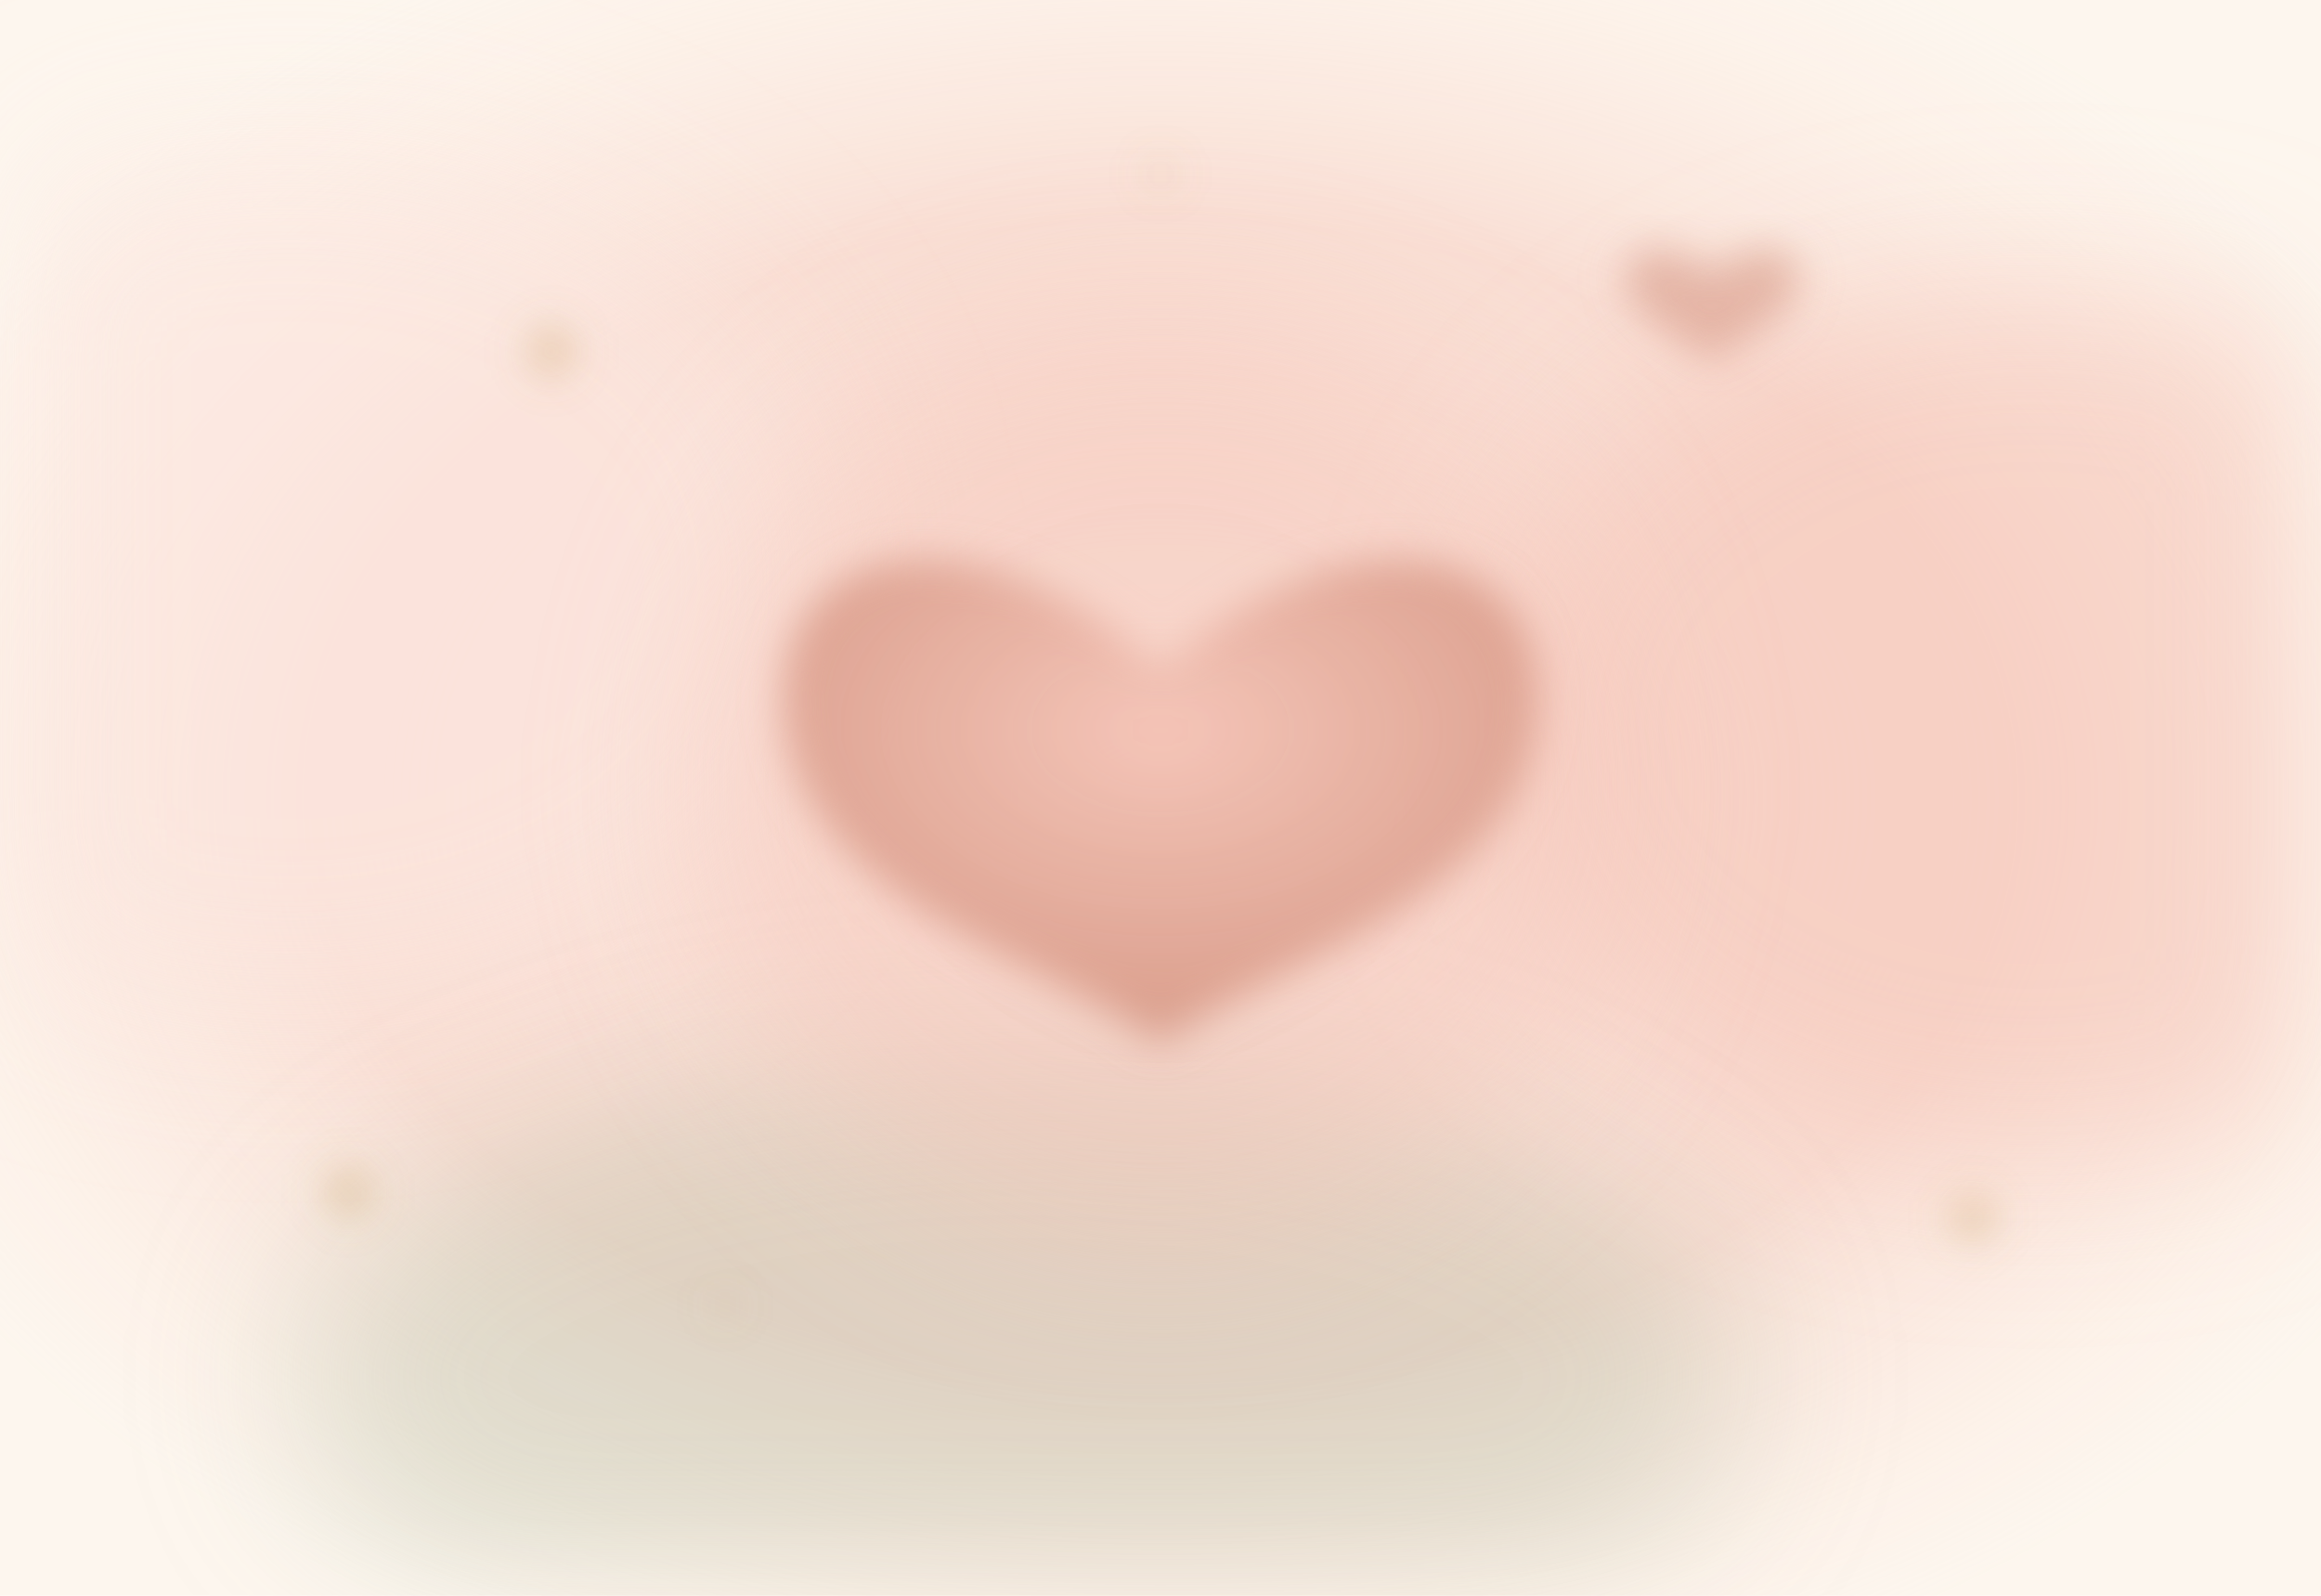
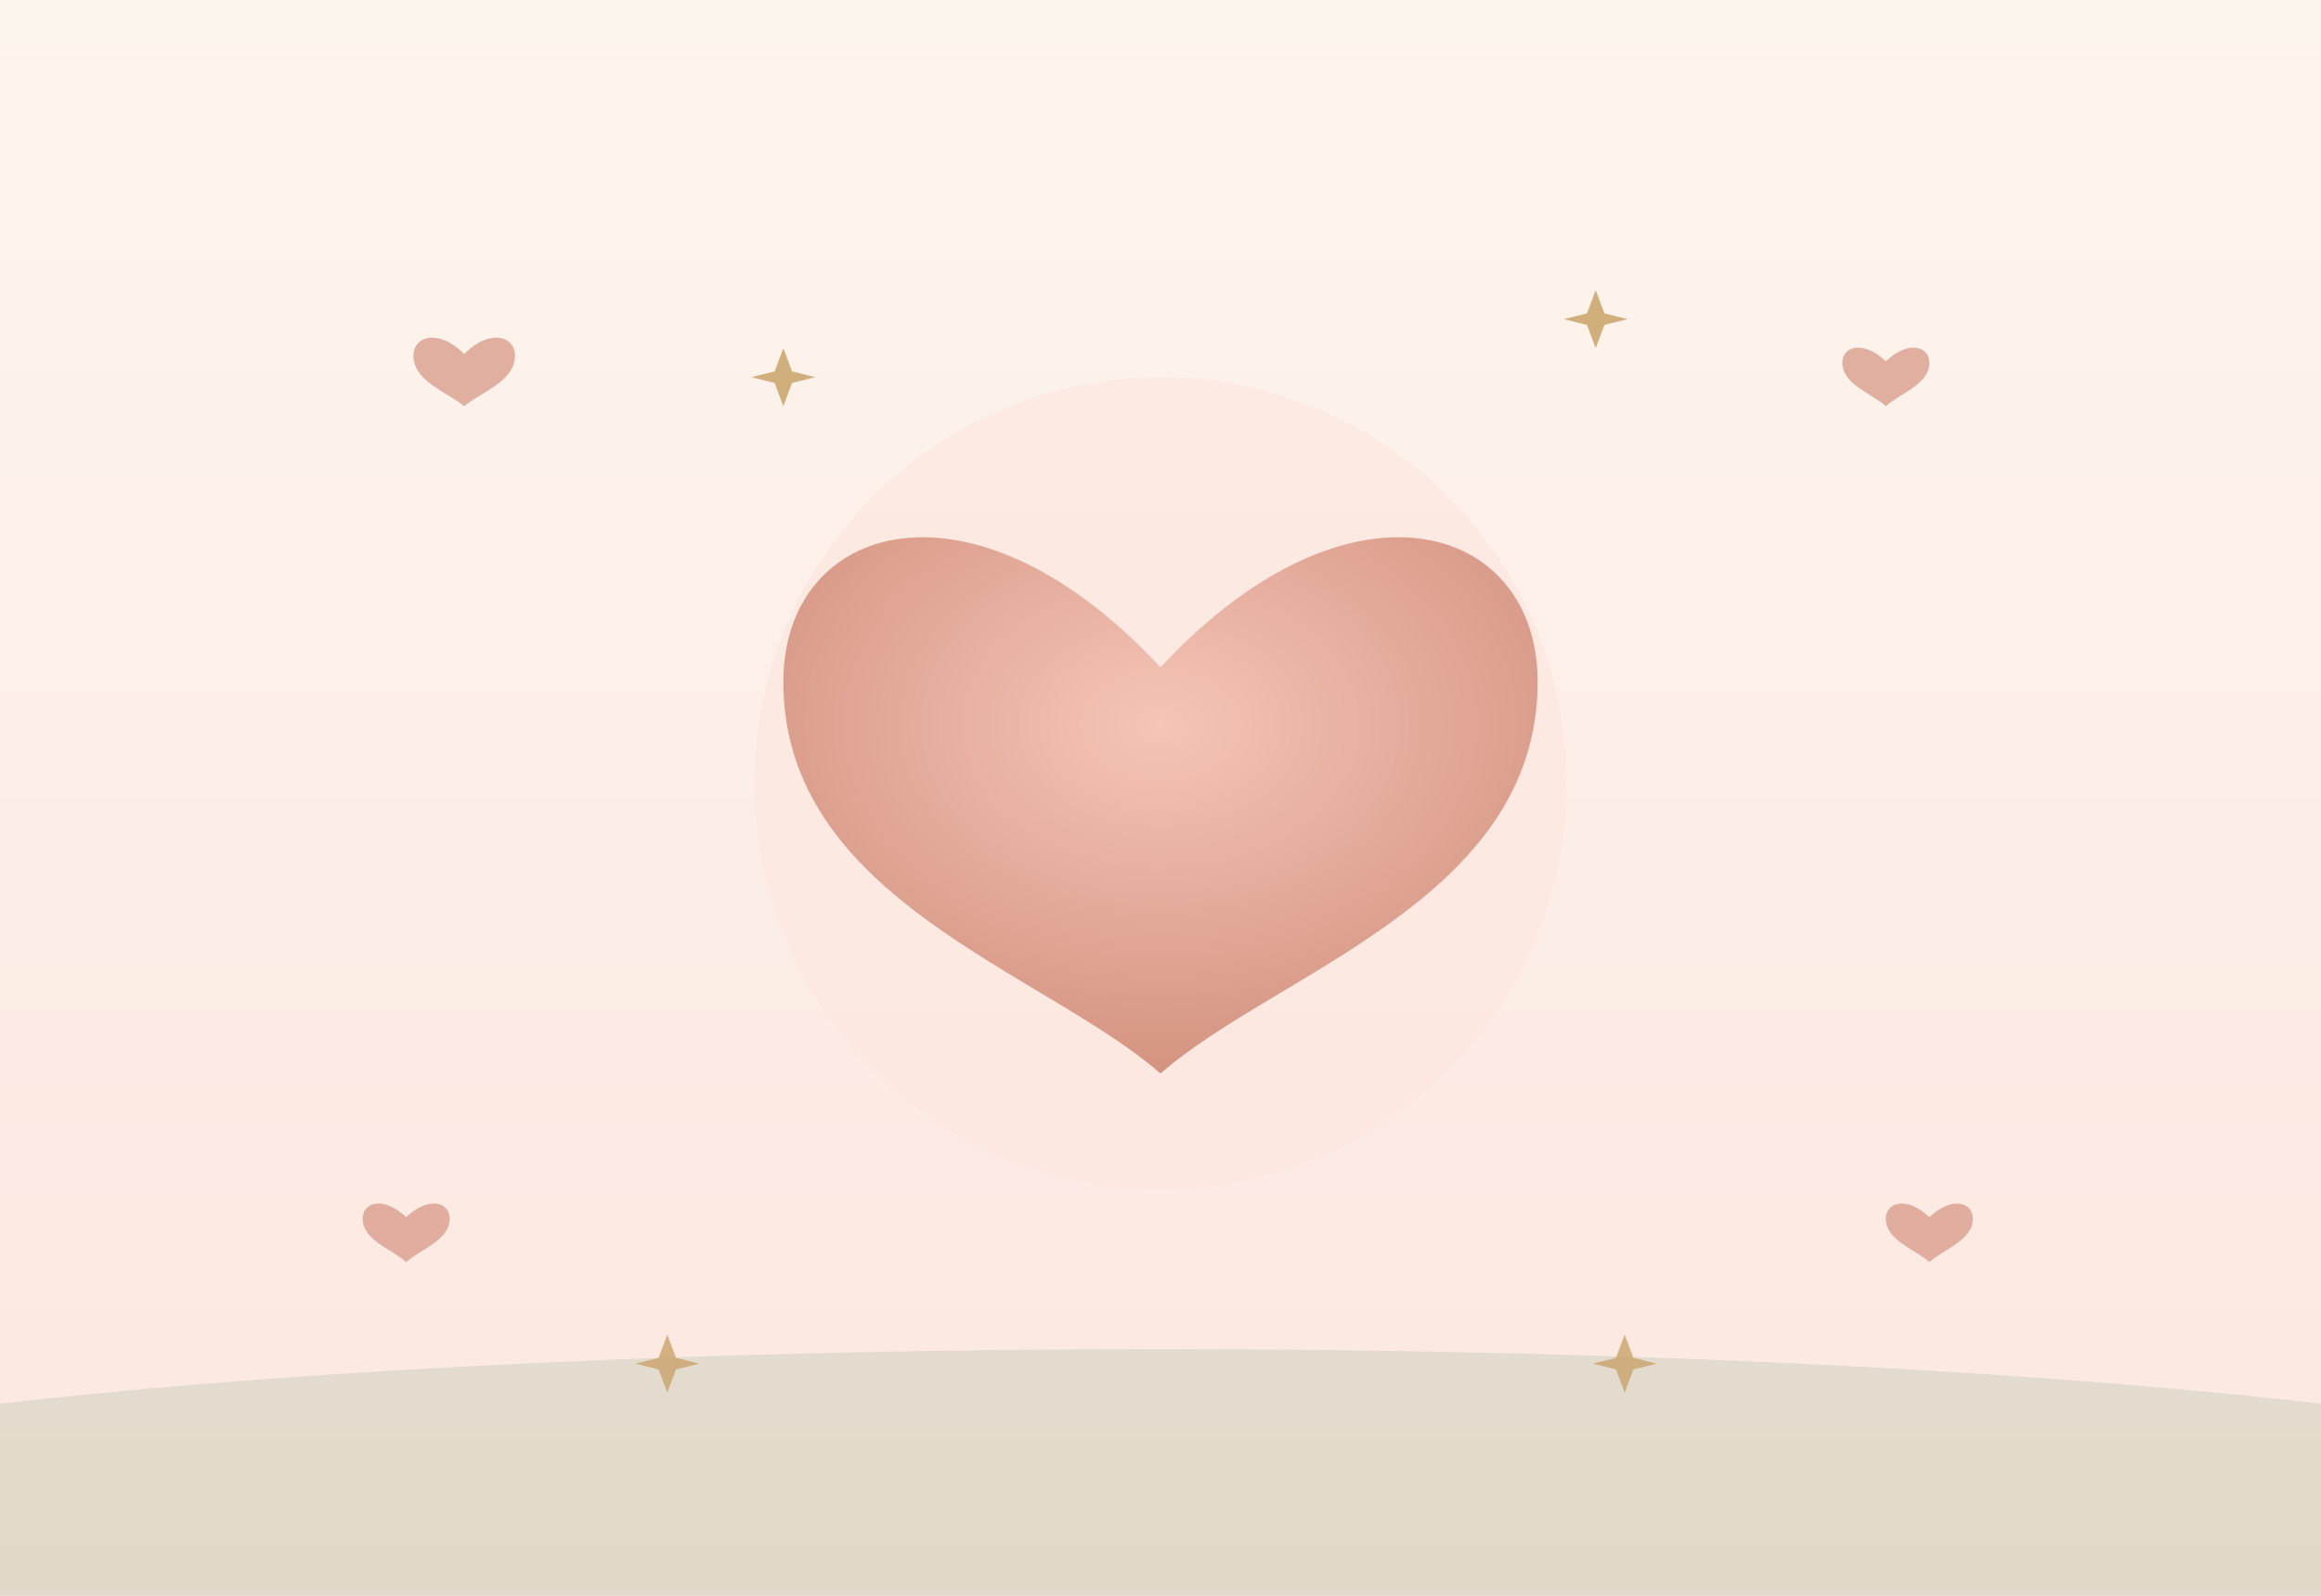
<svg xmlns="http://www.w3.org/2000/svg" viewBox="0 0 1600 1100" preserveAspectRatio="xMidYMid slice">
  <defs>
-     <filter id="b7h" x="-30%" y="-30%" width="160%" height="160%">
-       <feGaussianBlur stdDeviation="55" />
-     </filter>
-     <filter id="b7m" x="-30%" y="-30%" width="160%" height="160%">
-       <feGaussianBlur stdDeviation="14" />
-     </filter>
-     <radialGradient id="glow7" cx="50%" cy="50%" r="60%">
-       <stop offset="0%" stop-color="#fce7e0" stop-opacity="0.9" />
-       <stop offset="60%" stop-color="#f5c5b8" stop-opacity="0.5" />
-       <stop offset="100%" stop-color="#fdf6ee" stop-opacity="0.2" />
-     </radialGradient>
-     <radialGradient id="heartfill" cx="50%" cy="35%" r="65%">
-       <stop offset="0%" stop-color="#f5c5b8" stop-opacity="0.95" />
-       <stop offset="100%" stop-color="#d49380" stop-opacity="0.85" />
+     <linearGradient id="bg7" x1="0%" y1="0%" x2="0%" y2="100%">
+       <stop offset="0%" stop-color="#fdf6ee" />
+       <stop offset="100%" stop-color="#fce7e0" />
+     </linearGradient>
+     <radialGradient id="heart7" cx="50%" cy="35%" r="65%">
+       <stop offset="0%" stop-color="#f5c5b8" />
+       <stop offset="100%" stop-color="#d49380" />
    </radialGradient>
  </defs>
-   <rect width="1600" height="1100" fill="#fdf6ee" />
-   <rect width="1600" height="1100" fill="url(#glow7)" />
-   <ellipse cx="200" cy="400" rx="380" ry="300" fill="#fce7e0" opacity="0.65" filter="url(#b7h)" />
-   <ellipse cx="1400" cy="500" rx="380" ry="300" fill="#f5c5b8" opacity="0.55" filter="url(#b7h)" />
-   <ellipse cx="700" cy="950" rx="500" ry="220" fill="#a8b89c" opacity="0.32" filter="url(#b7h)" />
-   <circle cx="800" cy="540" r="320" fill="#f5c5b8" opacity="0.45" filter="url(#b7h)" />
-   <g filter="url(#b7m)">
-     <path d="M 800 720              C 720 660, 540 620, 540 480              C 540 380, 660 340, 800 460              C 940 340, 1060 380, 1060 480              C 1060 620, 880 660, 800 720              Z" fill="url(#heartfill)" />
+   <rect width="1600" height="1100" fill="url(#bg7)" />
+   <ellipse cx="800" cy="1050" rx="1100" ry="120" fill="#a8b89c" opacity="0.3" />
+   <circle cx="800" cy="540" r="280" fill="#fce7e0" opacity="0.7" />
+   <path d="M 800 740            C 720 670, 540 620, 540 470            C 540 360, 670 320, 800 460            C 930 320, 1060 360, 1060 470            C 1060 620, 880 670, 800 740 Z" fill="url(#heart7)" />
+   <g fill="#d49380" opacity="0.7">
+     <path d="M 320 280              C 308 270, 285 263, 285 245              C 285 232, 302 226, 320 244              C 338 226, 355 232, 355 245              C 355 263, 332 270, 320 280 Z" />
+     <path d="M 1300 280              C 1290 271, 1270 265, 1270 250              C 1270 239, 1284 234, 1300 249              C 1316 234, 1330 239, 1330 250              C 1330 265, 1310 271, 1300 280 Z" />
+     <path d="M 280 870              C 270 861, 250 855, 250 840              C 250 829, 264 824, 280 839              C 296 824, 310 829, 310 840              C 310 855, 290 861, 280 870 Z" />
+     <path d="M 1330 870              C 1320 861, 1300 855, 1300 840              C 1300 829, 1314 824, 1330 839              C 1346 824, 1360 829, 1360 840              C 1360 855, 1340 861, 1330 870 Z" />
  </g>
-   <g filter="url(#b7m)" opacity="0.55">
-     <path d="M 1180 250              C 1160 230, 1120 220, 1120 190              C 1120 170, 1150 162, 1180 188              C 1210 162, 1240 170, 1240 190              C 1240 220, 1200 230, 1180 250              Z" fill="#d49380" />
-   </g>
-   <g fill="#c9a36a" filter="url(#b7m)">
-     <path d="M 380 220 L 386 238 L 403 242 L 386 246 L 380 264 L 374 246 L 357 242 L 374 238 Z" opacity="0.75" />
-     <path d="M 240 800 L 246 818 L 263 822 L 246 826 L 240 844 L 234 826 L 217 822 L 234 818 Z" opacity="0.7" />
-     <path d="M 1360 820 L 1366 836 L 1382 840 L 1366 844 L 1360 860 L 1354 844 L 1338 840 L 1354 836 Z" opacity="0.7" />
-     <circle cx="800" cy="120" r="6" opacity="0.6" />
-     <circle cx="500" cy="900" r="5" opacity="0.55" />
+   <g fill="#c9a36a">
+     <path d="M 540 240 L 546 256 L 562 260 L 546 264 L 540 280 L 534 264 L 518 260 L 534 256 Z" opacity="0.85" />
+     <path d="M 1100 200 L 1106 216 L 1122 220 L 1106 224 L 1100 240 L 1094 224 L 1078 220 L 1094 216 Z" opacity="0.85" />
+     <path d="M 460 920 L 466 936 L 482 940 L 466 944 L 460 960 L 454 944 L 438 940 L 454 936 Z" opacity="0.8" />
+     <path d="M 1120 920 L 1126 936 L 1142 940 L 1126 944 L 1120 960 L 1114 944 L 1098 940 L 1114 936 Z" opacity="0.8" />
  </g>
</svg>
